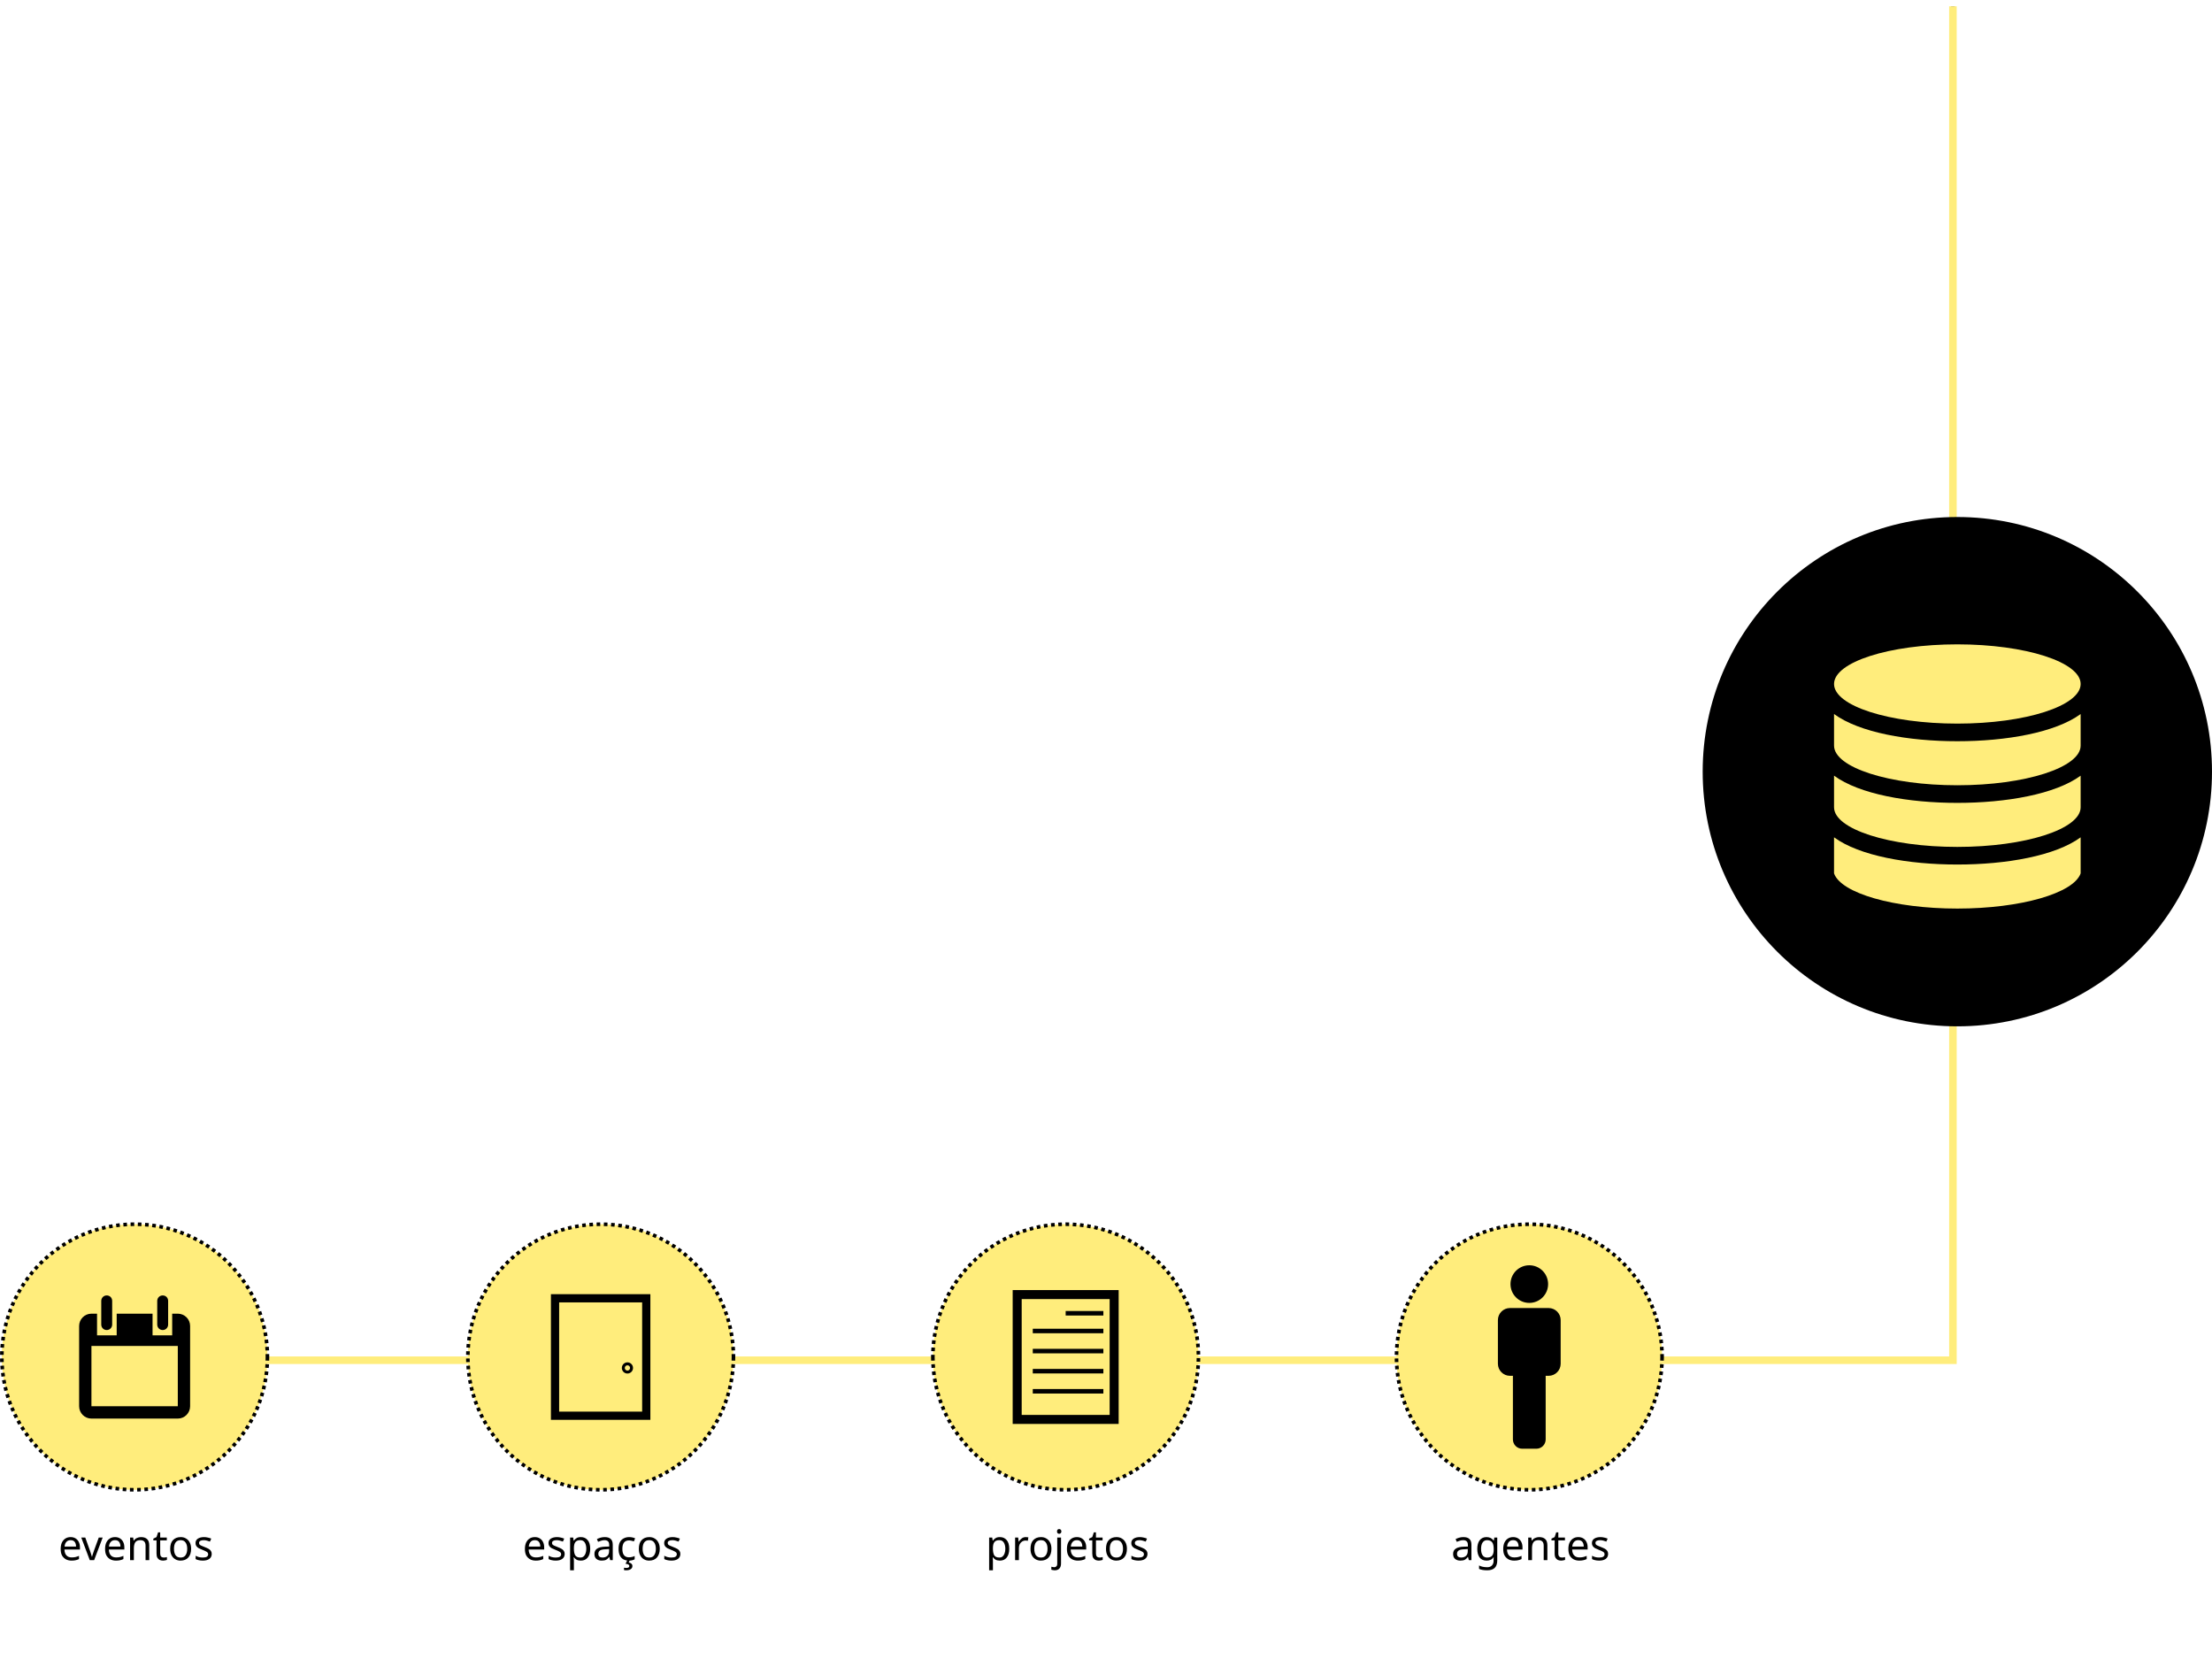
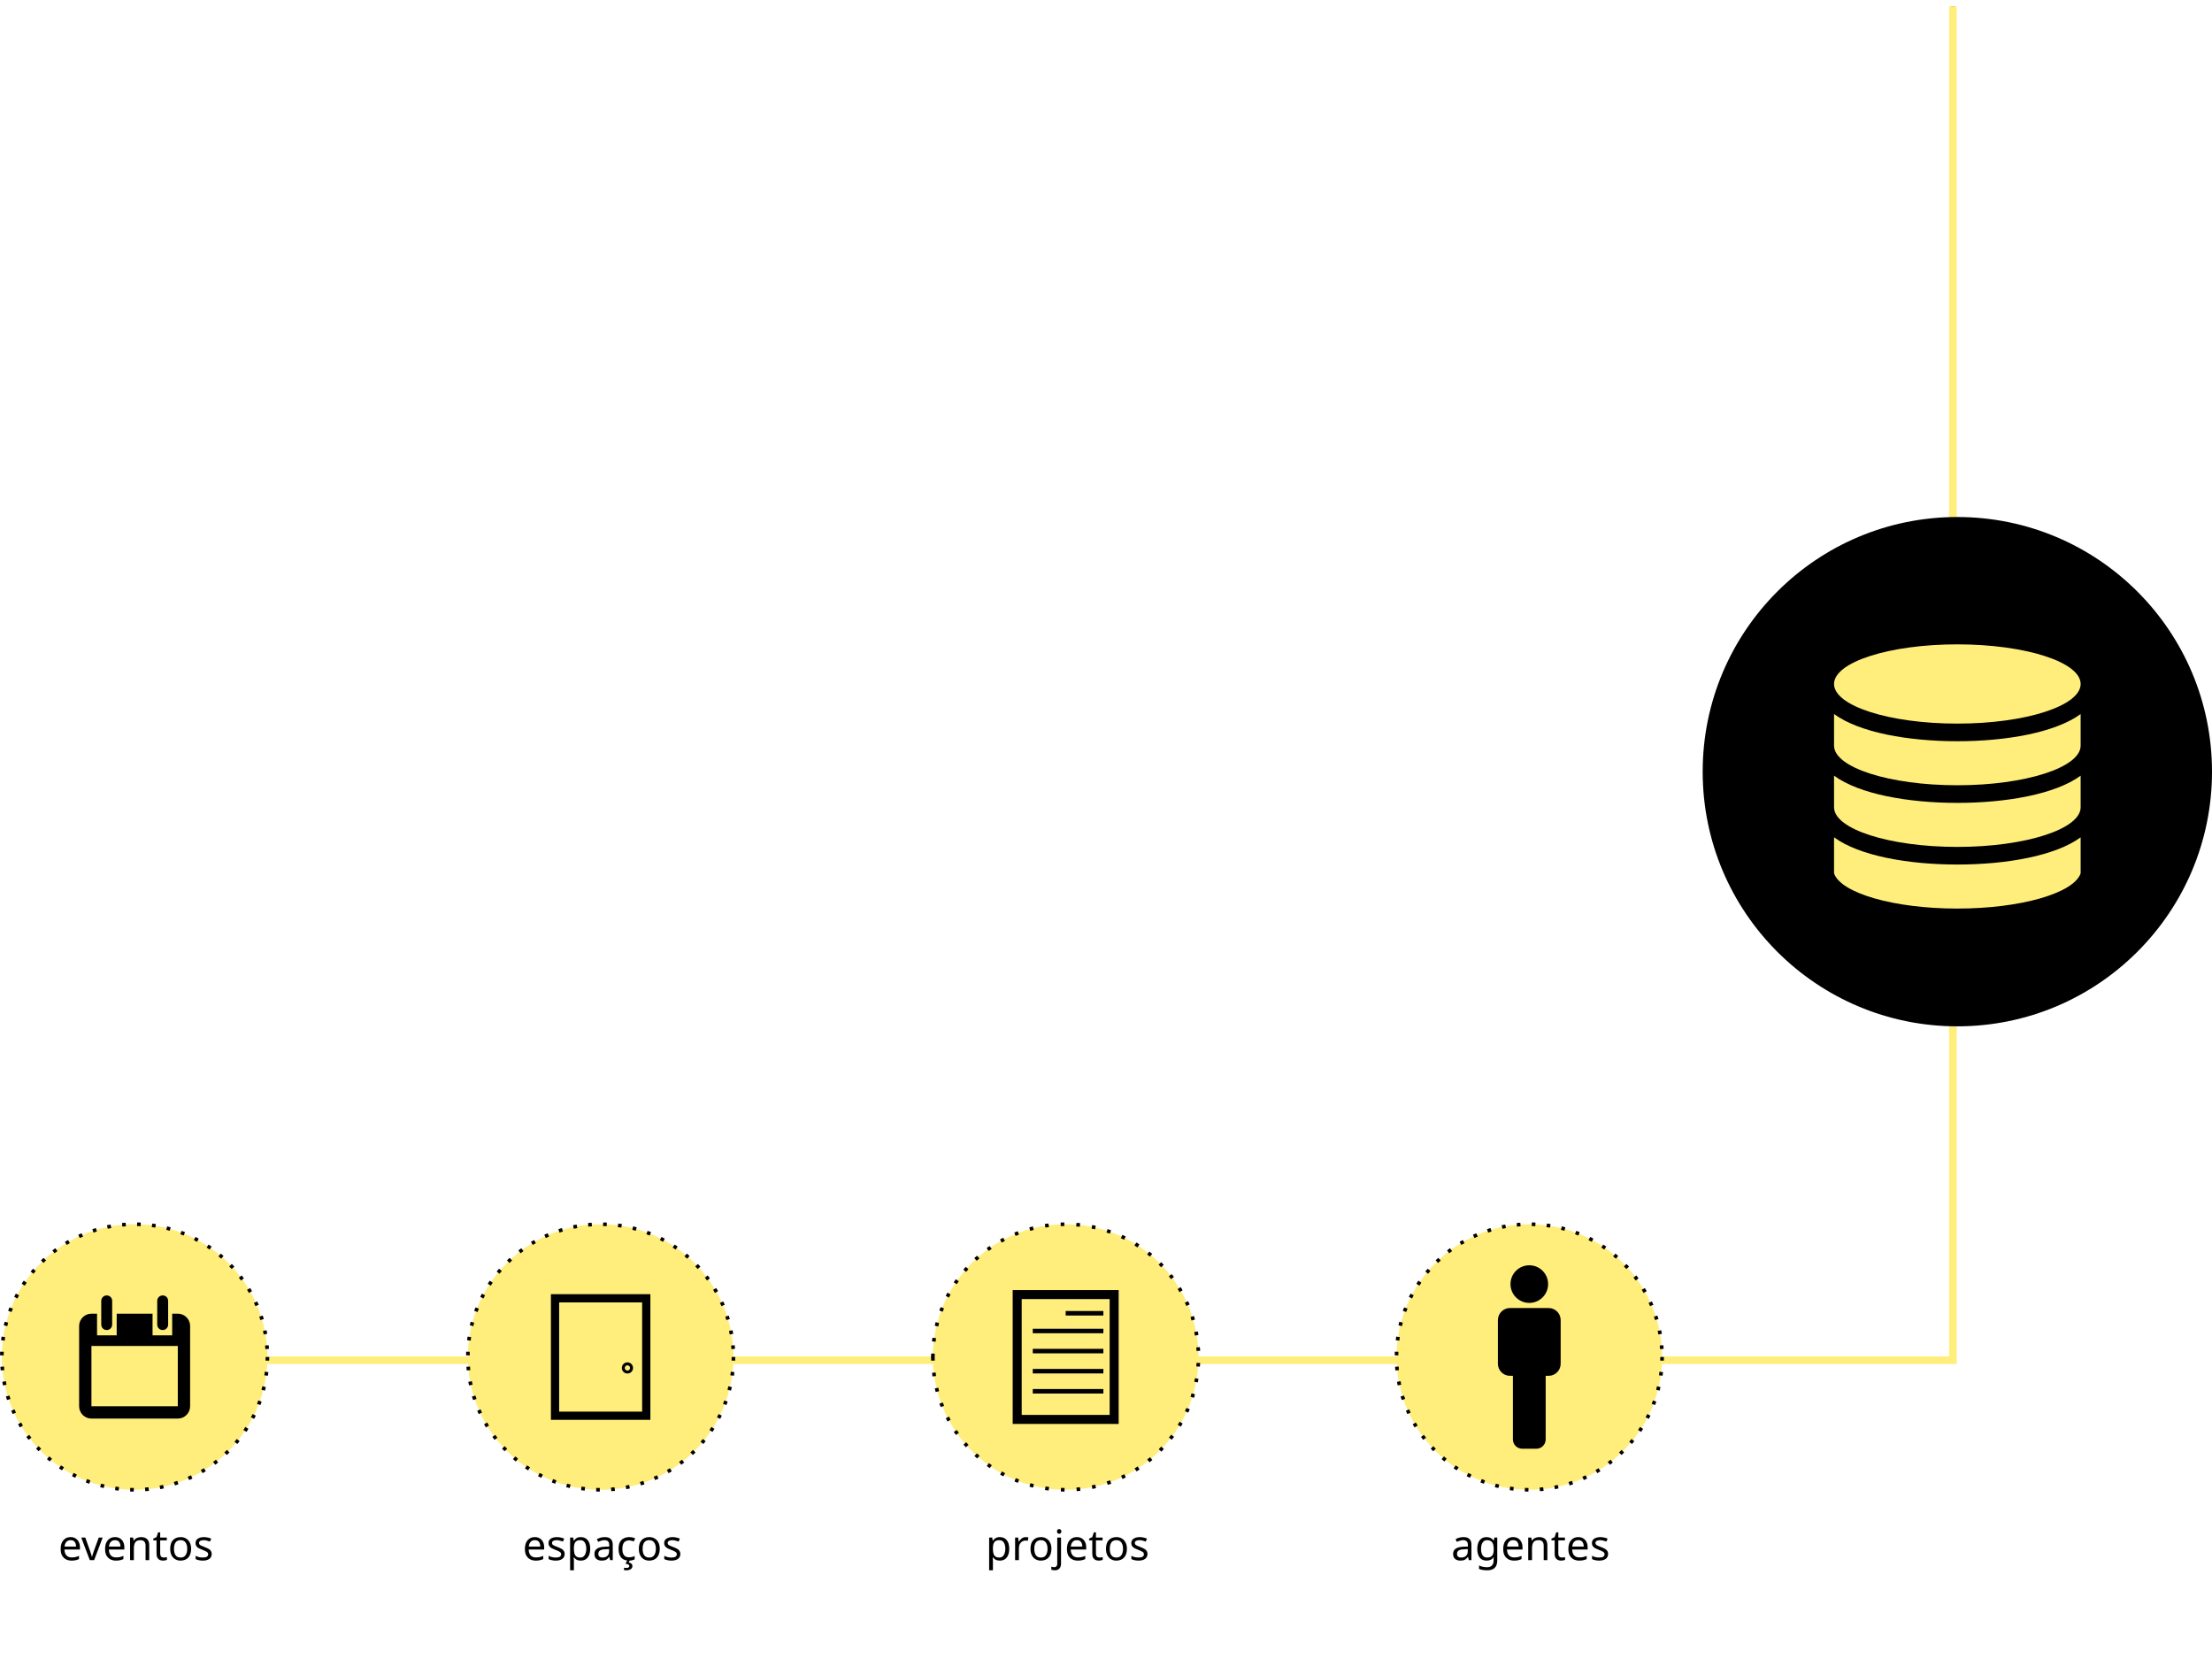
<svg xmlns="http://www.w3.org/2000/svg" version="1.1" id="svg3797" viewBox="0 0 916.917 558.928" height="195mm" width="260mm">
  <defs id="defs3799">
    <clipPath id="clipPath3741" clipPathUnits="userSpaceOnUse">
      <path id="path3743" d="m 0,595.276 841.891,0 L 841.891,0 0,0 0,595.276 Z" />
    </clipPath>
  </defs>
  <g transform="translate(-73.03207,-440.0706)" id="layer1">
    <g style="fill:#000000;fill-opacity:1;stroke:none;stroke-opacity:1" transform="matrix(2.1409,0,0,-2.1409,487.0809,151.2132)" id="g3749" />
    <g transform="matrix(3.135378,0,0,3.135378,230.3965,378.2993)" id="g5182" style="fill:#000000;fill-opacity:1;stroke:none;stroke-opacity:1">
-       <path id="connect-line" d="m 208,0 0,179 -240,0" style="fill:none;fill-opacity:1;fill-rule:evenodd;stroke:#000000;stroke-width:0.478;stroke-linecap:butt;stroke-linejoin:miter;stroke-miterlimit:4;stroke-dasharray:0.478, 0.478;stroke-dashoffset:0;stroke-opacity:1" />
+       <path id="connect-line" d="m 208,0 0,179 -240,0" style="fill:none;fill-opacity:1;fill-rule:evenodd;stroke:#000000;stroke-width:0.478;stroke-linecap:butt;stroke-linejoin:miter;stroke-miterlimit:4;stroke-dasharray:0.478, 1.5;stroke-dashoffset:0;stroke-opacity:1" />
      <path id="connect-line-mask" d="m 208,0 0,179 -240,0" style="fill:none;fill-opacity:1;fill-rule:evenodd;stroke:#ffed7c;stroke-width:1;stroke-linecap:butt;stroke-linejoin:miter;stroke-miterlimit:4;stroke-dasharray:none;stroke-dashoffset:0;stroke-opacity:1" />
      <g transform="translate(-202.4708,116.2396)" id="g5492">
-         <circle style="fill:#ffed7c;fill-opacity:1;stroke:#000000;stroke-width:0.478;stroke-linecap:butt;stroke-linejoin:miter;stroke-miterlimit:4;stroke-dasharray:0.478, 0.478;stroke-dashoffset:0;stroke-opacity:1" id="path5197-3" cx="170.079" cy="62.334" r="17.559" />
+         <circle style="fill:#ffed7c;fill-opacity:1;stroke:#000000;stroke-width:0.478;stroke-linecap:butt;stroke-linejoin:miter;stroke-miterlimit:4;stroke-dasharray:0.478, 1.5;stroke-dashoffset:0;stroke-opacity:1" id="path5197-3" cx="170.079" cy="62.334" r="17.559" />
        <path transform="matrix(0.3189408,0,0,0.3189408,-73.80503,-137.0862)" d="m 782.568,607.296 -2.328,0 0,8.981 -8.141,0 0,-8.981 -14.864,0 0,8.981 -8.143,0 0,-8.981 -2.326,0 c -2.844,0 -5.102,2.323 -5.102,5.102 l 0,33.28 c 0,2.844 2.325,5.106 5.102,5.106 l 35.802,0 c 2.84,0 5.104,-2.326 5.104,-5.106 l 0,-33.28 c 0,-2.842 -2.326,-5.102 -5.104,-5.102 m 0,38.383 -35.802,0 0,-25.007 35.802,0 0,25.007 z m -31.731,-33.862 0,-9.82 c 0,-1.229 0.971,-2.264 2.262,-2.264 1.293,0 2.264,0.972 2.264,2.264 l 0,9.82 c 0,1.229 -0.971,2.264 -2.264,2.264 -1.291,0 -2.262,-1.035 -2.262,-2.264 m 23.202,0 0,-9.82 c 0,-1.229 0.969,-2.264 2.262,-2.264 1.293,0 2.259,0.972 2.259,2.264 l 0,9.82 c 0,1.229 -0.966,2.264 -2.259,2.264 -1.293,0 -2.262,-1.035 -2.262,-2.264" style="fill:#000000;fill-opacity:1;fill-rule:nonzero;stroke:none" id="path3451" />
      </g>
      <g transform="matrix(1.259036,0,0,1.259036,76.38061,0)" id="g5467">
        <circle style="fill:#000000;fill-opacity:1;stroke:none;stroke-width:0.77;stroke-linecap:butt;stroke-linejoin:miter;stroke-miterlimit:4;stroke-dasharray:0.77, 0.77;stroke-dashoffset:0;stroke-opacity:1" id="path5197" cx="105.004" cy="80.37" r="26.741" />
        <g id="g5162" transform="matrix(0.9248249,0,0,0.9248249,92.05621,67)" style="fill:#ffed7c;fill-opacity:1">
          <path id="path5164" d="m 0.001,18.5 c 0,2.481 6.28,4.5 14,4.5 7.713,0 13.988,-2.016 13.999,-4.494 l 0,-0.011 C 27.999,18.327 28,14.912 28,14.912 25.123,17.021 19.549,18 14.001,18 8.452,18 2.876,17.021 0,14.91 c 0,0 0.001,3.421 0.001,3.59 z" style="fill:#ffed7c;fill-opacity:1" />
          <path id="path5166" d="M 28,21.912 C 25.123,24.021 19.549,25 14.001,25 8.452,25 2.876,24.021 0,21.91 L 0,26 0,26 c 0.775,2.25 6.795,4 14.001,4 7.206,0 13.225,-1.75 14,-4 l 0,0 L 28,21.912 Z" style="fill:#ffed7c;fill-opacity:1" />
          <path id="path5168" d="m 0.001,11.5 c 0,2.481 6.28,4.5 14,4.5 7.713,0 13.988,-2.016 13.999,-4.494 l 0,-0.011 C 27.999,11.327 28,7.912 28,7.912 25.123,10.021 19.549,11 14.001,11 8.452,11 2.876,10.021 0,7.91 c 0,0 0.001,3.421 0.001,3.59 z" style="fill:#ffed7c;fill-opacity:1" />
          <ellipse id="ellipse5170" ry="4.5" rx="14" cy="4.5" cx="14.001" style="fill:#ffed7c;fill-opacity:1" />
        </g>
      </g>
      <text id="text5797" y="205.432" x="141.671" style="font-style:normal;font-variant:normal;font-weight:500;font-stretch:normal;font-size:12.758px;line-height:125%;font-family:'.';-inkscape-font-specification:'. Medium';letter-spacing:0px;word-spacing:0px;fill:#000000;fill-opacity:1;stroke:none;stroke-width:1px;stroke-linecap:butt;stroke-linejoin:miter;stroke-opacity:1" xml:space="preserve">
        <tspan style="font-style:normal;font-variant:normal;font-weight:500;font-stretch:normal;font-size:5.581px;font-family:'.';-inkscape-font-specification:'. Medium'" y="205.432" x="141.671" id="tspan5799">agentes</tspan>
      </text>
      <text xml:space="preserve" style="font-style:normal;font-variant:normal;font-weight:500;font-stretch:normal;font-size:12.758px;line-height:125%;font-family:'.';-inkscape-font-specification:'. Medium';letter-spacing:0px;word-spacing:0px;fill:#000000;fill-opacity:1;stroke:none;stroke-width:1px;stroke-linecap:butt;stroke-linejoin:miter;stroke-opacity:1" x="80.115" y="205.432" id="text5801">
        <tspan id="tspan5803" x="80.115" y="205.432" style="font-style:normal;font-variant:normal;font-weight:500;font-stretch:normal;font-size:5.581px;font-family:'.';-inkscape-font-specification:'. Medium'">projetos</tspan>
      </text>
      <text id="text5837" y="205.432" x="18.893" style="font-style:normal;font-variant:normal;font-weight:500;font-stretch:normal;font-size:12.758px;line-height:125%;font-family:'.';-inkscape-font-specification:'. Medium';letter-spacing:0px;word-spacing:0px;fill:#000000;fill-opacity:1;stroke:none;stroke-width:1px;stroke-linecap:butt;stroke-linejoin:miter;stroke-opacity:1" xml:space="preserve">
        <tspan style="font-style:normal;font-variant:normal;font-weight:500;font-stretch:normal;font-size:5.581px;font-family:'.';-inkscape-font-specification:'. Medium'" y="205.432" x="18.893" id="tspan5839">espaços</tspan>
      </text>
      <text xml:space="preserve" style="font-style:normal;font-variant:normal;font-weight:500;font-stretch:normal;font-size:12.758px;line-height:125%;font-family:'.';-inkscape-font-specification:'. Medium';letter-spacing:0px;word-spacing:0px;fill:#000000;fill-opacity:1;stroke:none;stroke-width:1px;stroke-linecap:butt;stroke-linejoin:miter;stroke-opacity:1" x="-42.479" y="205.432" id="text5841">
        <tspan id="tspan5845" x="-42.479" y="205.432" style="font-style:normal;font-variant:normal;font-weight:500;font-stretch:normal;font-size:5.581px;font-family:'.';-inkscape-font-specification:'. Medium'">eventos</tspan>
      </text>
    </g>
    <g style="fill:#ffed7c;fill-opacity:1" transform="translate(-41.50258,313.187)" id="g5504">
-       <circle transform="matrix(3.135378,0,0,3.135378,231.4067,429.817)" style="fill:#ffed7c;fill-opacity:1;stroke:#000000;stroke-width:0.478;stroke-linecap:butt;stroke-linejoin:miter;stroke-miterlimit:4;stroke-dasharray:0.478, 0.478;stroke-dashoffset:0;stroke-opacity:1" id="path5197-3-7" cx="42.135" cy="62.255" r="17.559" />
+       <circle transform="matrix(3.135378,0,0,3.135378,231.4067,429.817)" style="fill:#ffed7c;fill-opacity:1;stroke:#000000;stroke-width:0.478;stroke-linecap:butt;stroke-linejoin:miter;stroke-miterlimit:4;stroke-dasharray:0.478, 1.5;stroke-dashoffset:0;stroke-opacity:1" id="path5197-3-7" cx="42.135" cy="62.255" r="17.559" />
      <g id="g4838" transform="matrix(0.9870791,0,0,0.9870791,38.46136,391.9011)" style="fill:#ffed7c;fill-opacity:1;stroke:#000000;stroke-opacity:1">
        <path id="path3519" style="fill:#ffed7c;fill-opacity:1;stroke:#000000;stroke-width:3.451;stroke-linecap:butt;stroke-linejoin:miter;stroke-miterlimit:10;stroke-dasharray:none;stroke-opacity:1" d="m 310.154,260.818 38.311,0 0,-49.318 -38.311,0 0,49.318 z" />
        <g transform="matrix(1.25,0,0,-1.25,340.5553,242.4744)" id="g3521" style="fill:#ffed7c;fill-opacity:1;stroke:#000000;stroke-opacity:1">
          <path id="path3523" style="fill:#ffed7c;fill-opacity:1;fill-rule:nonzero;stroke:#000000;stroke-opacity:1" d="M 0,0 C 0.761,0 1.378,0.618 1.378,1.378 1.378,2.14 0.761,2.757 0,2.757 -0.761,2.757 -1.379,2.14 -1.379,1.378 -1.379,0.618 -0.761,0 0,0" />
        </g>
      </g>
    </g>
    <g transform="translate(-238.1804,81.92364)" id="g5476">
-       <circle style="fill:#ffed7c;fill-opacity:1;stroke:#000000;stroke-width:1.5;stroke-linecap:butt;stroke-linejoin:miter;stroke-miterlimit:4;stroke-dasharray:1.5, 1.5;stroke-dashoffset:0;stroke-opacity:1" id="path5197-3-7-3-6-9" cx="-752.954" cy="856.272" r="55.053" transform="scale(-1,1)" />
+       <circle style="fill:#ffed7c;fill-opacity:1;stroke:#000000;stroke-width:1.5;stroke-linecap:butt;stroke-linejoin:miter;stroke-miterlimit:4;stroke-dasharray:1.5, 5;stroke-dashoffset:0;stroke-opacity:1" id="path5197-3-7-3-6-9" cx="-752.954" cy="856.272" r="55.053" transform="scale(-1,1)" />
      <g id="g4843-9" transform="matrix(1.082237,0,0,1.082237,303.6386,659.7263)" style="stroke:#000000;stroke-opacity:1">
        <path id="path3631-3" style="fill:none;stroke:#000000;stroke-width:3.451;stroke-linecap:butt;stroke-linejoin:miter;stroke-miterlimit:10;stroke-dasharray:none;stroke-opacity:1" d="m 396.601,205.52 37.144,0 0,-47.819 -37.144,0 0,47.819 z" />
        <g transform="matrix(1.25,0,0,-1.25,402.5745,171.646)" id="g3633-6" style="stroke:#000000;stroke-opacity:1">
          <path id="path3635-0" style="fill:none;stroke:#000000;stroke-width:1.38;stroke-linecap:butt;stroke-linejoin:miter;stroke-miterlimit:10;stroke-dasharray:none;stroke-opacity:1" d="M 0,0 21.631,0" />
        </g>
        <g transform="matrix(1.25,0,0,-1.25,415.1721,164.8551)" id="g3637-6" style="stroke:#000000;stroke-opacity:1">
          <path id="path3639-2" style="fill:none;stroke:#000000;stroke-width:1.38;stroke-linecap:butt;stroke-linejoin:miter;stroke-miterlimit:10;stroke-dasharray:none;stroke-opacity:1" d="M 0,0 11.555,0" />
        </g>
        <g transform="matrix(1.25,0,0,-1.25,402.5745,179.3425)" id="g3641-6" style="stroke:#000000;stroke-opacity:1">
          <path id="path3643-1" style="fill:none;stroke:#000000;stroke-width:1.38;stroke-linecap:butt;stroke-linejoin:miter;stroke-miterlimit:10;stroke-dasharray:none;stroke-opacity:1" d="M 0,0 21.631,0" />
        </g>
        <g transform="matrix(1.25,0,0,-1.25,402.5745,187.0402)" id="g3645-8" style="stroke:#000000;stroke-opacity:1">
          <path id="path3647-7" style="fill:none;stroke:#000000;stroke-width:1.38;stroke-linecap:butt;stroke-linejoin:miter;stroke-miterlimit:10;stroke-dasharray:none;stroke-opacity:1" d="M 0,0 21.631,0" />
        </g>
        <g transform="matrix(1.25,0,0,-1.25,402.5745,194.7367)" id="g3649-9" style="stroke:#000000;stroke-opacity:1">
          <path id="path3651-2" style="fill:none;stroke:#000000;stroke-width:1.38;stroke-linecap:butt;stroke-linejoin:miter;stroke-miterlimit:10;stroke-dasharray:none;stroke-opacity:1" d="M 0,0 21.631,0" />
        </g>
      </g>
    </g>
    <g transform="translate(142.4315,455.5391)" id="g5512">
-       <circle transform="matrix(3.135378,0,0,3.135378,231.4067,429.817)" style="fill:#ffed7c;fill-opacity:1;stroke:#000000;stroke-width:0.478;stroke-linecap:butt;stroke-linejoin:miter;stroke-miterlimit:4;stroke-dasharray:0.478, 0.478;stroke-dashoffset:0;stroke-opacity:1" id="path5197-3-7-3" cx="106.244" cy="16.853" r="17.559" />
+       <circle transform="matrix(3.135378,0,0,3.135378,231.4067,429.817)" style="fill:#ffed7c;fill-opacity:1;stroke:#000000;stroke-width:0.478;stroke-linecap:butt;stroke-linejoin:miter;stroke-miterlimit:4;stroke-dasharray:0.478, 1.5;stroke-dashoffset:0;stroke-opacity:1" id="path5197-3-7-3" cx="106.244" cy="16.853" r="17.559" />
      <g id="g4856-0" transform="matrix(1.269265,0,0,1.269265,-91.94104,170.0867)" style="fill:#000000;fill-opacity:1">
        <g transform="matrix(1.25,0,0,-1.25,511.0587,222.4469)" id="g3573-2" style="fill:#000000;fill-opacity:1">
          <path id="path3575-3" style="fill:#000000;fill-opacity:1;fill-rule:nonzero;stroke:none" d="m 0,0 c 0,-2.715 2.198,-4.916 4.913,-4.916 2.718,0 4.915,2.201 4.915,4.916 0,2.713 -2.197,4.914 -4.915,4.914 C 2.198,4.914 0,2.713 0,0" />
        </g>
        <path id="path3579-7" style="fill:#000000;fill-opacity:1;fill-rule:nonzero;stroke:none" d="m 523.507,230.267 -12.619,0 c -2.174,0 -3.941,1.766 -3.941,3.945 l 0,14.249 c 0,2.178 1.768,3.942 3.941,3.942 l 0.98,0 c -0.003,0.07 -0.02,0.141 -0.02,0.215 l 0,20.558 c 0,1.68 1.359,3.041 3.039,3.041 l 4.622,0 c 1.683,0 3.041,-1.361 3.041,-3.041 l 0,-20.558 c 0,-0.074 -0.016,-0.145 -0.02,-0.215 l 0.976,0 c 2.181,0 3.941,-1.765 3.941,-3.942 l 0,-14.249 c 0.003,-2.179 -1.76,-3.945 -3.941,-3.945" />
      </g>
    </g>
  </g>
</svg>
